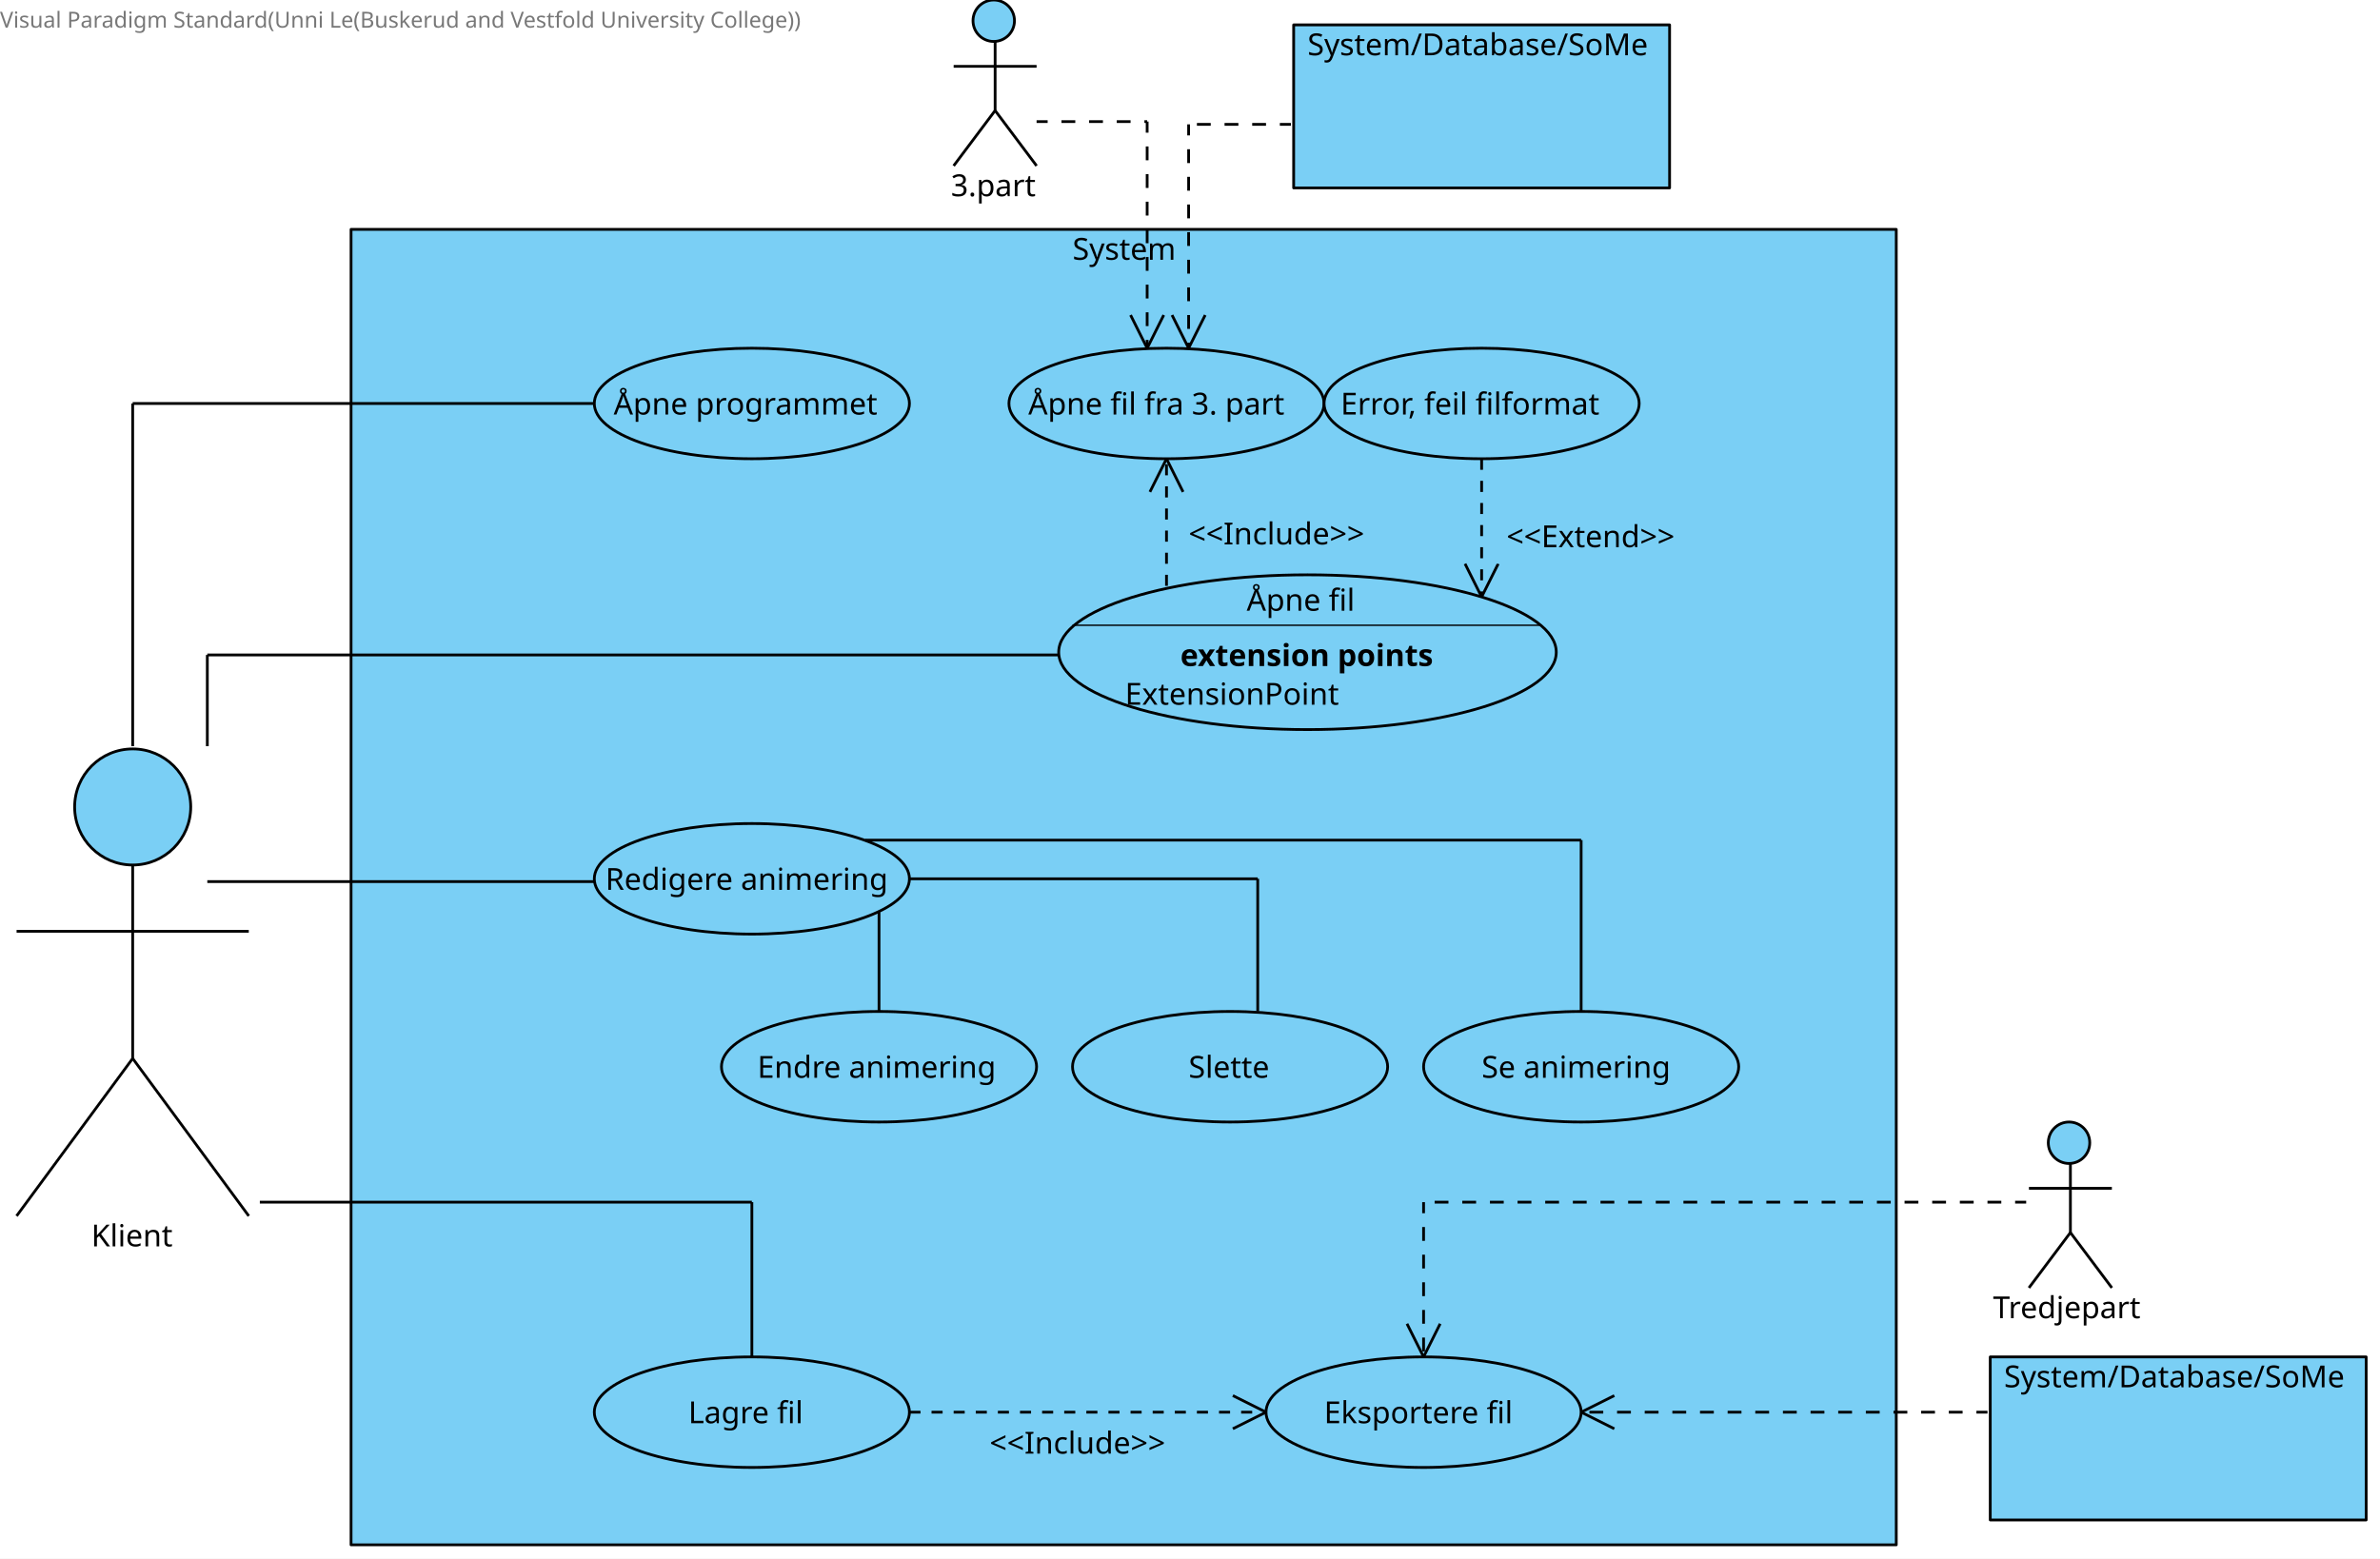
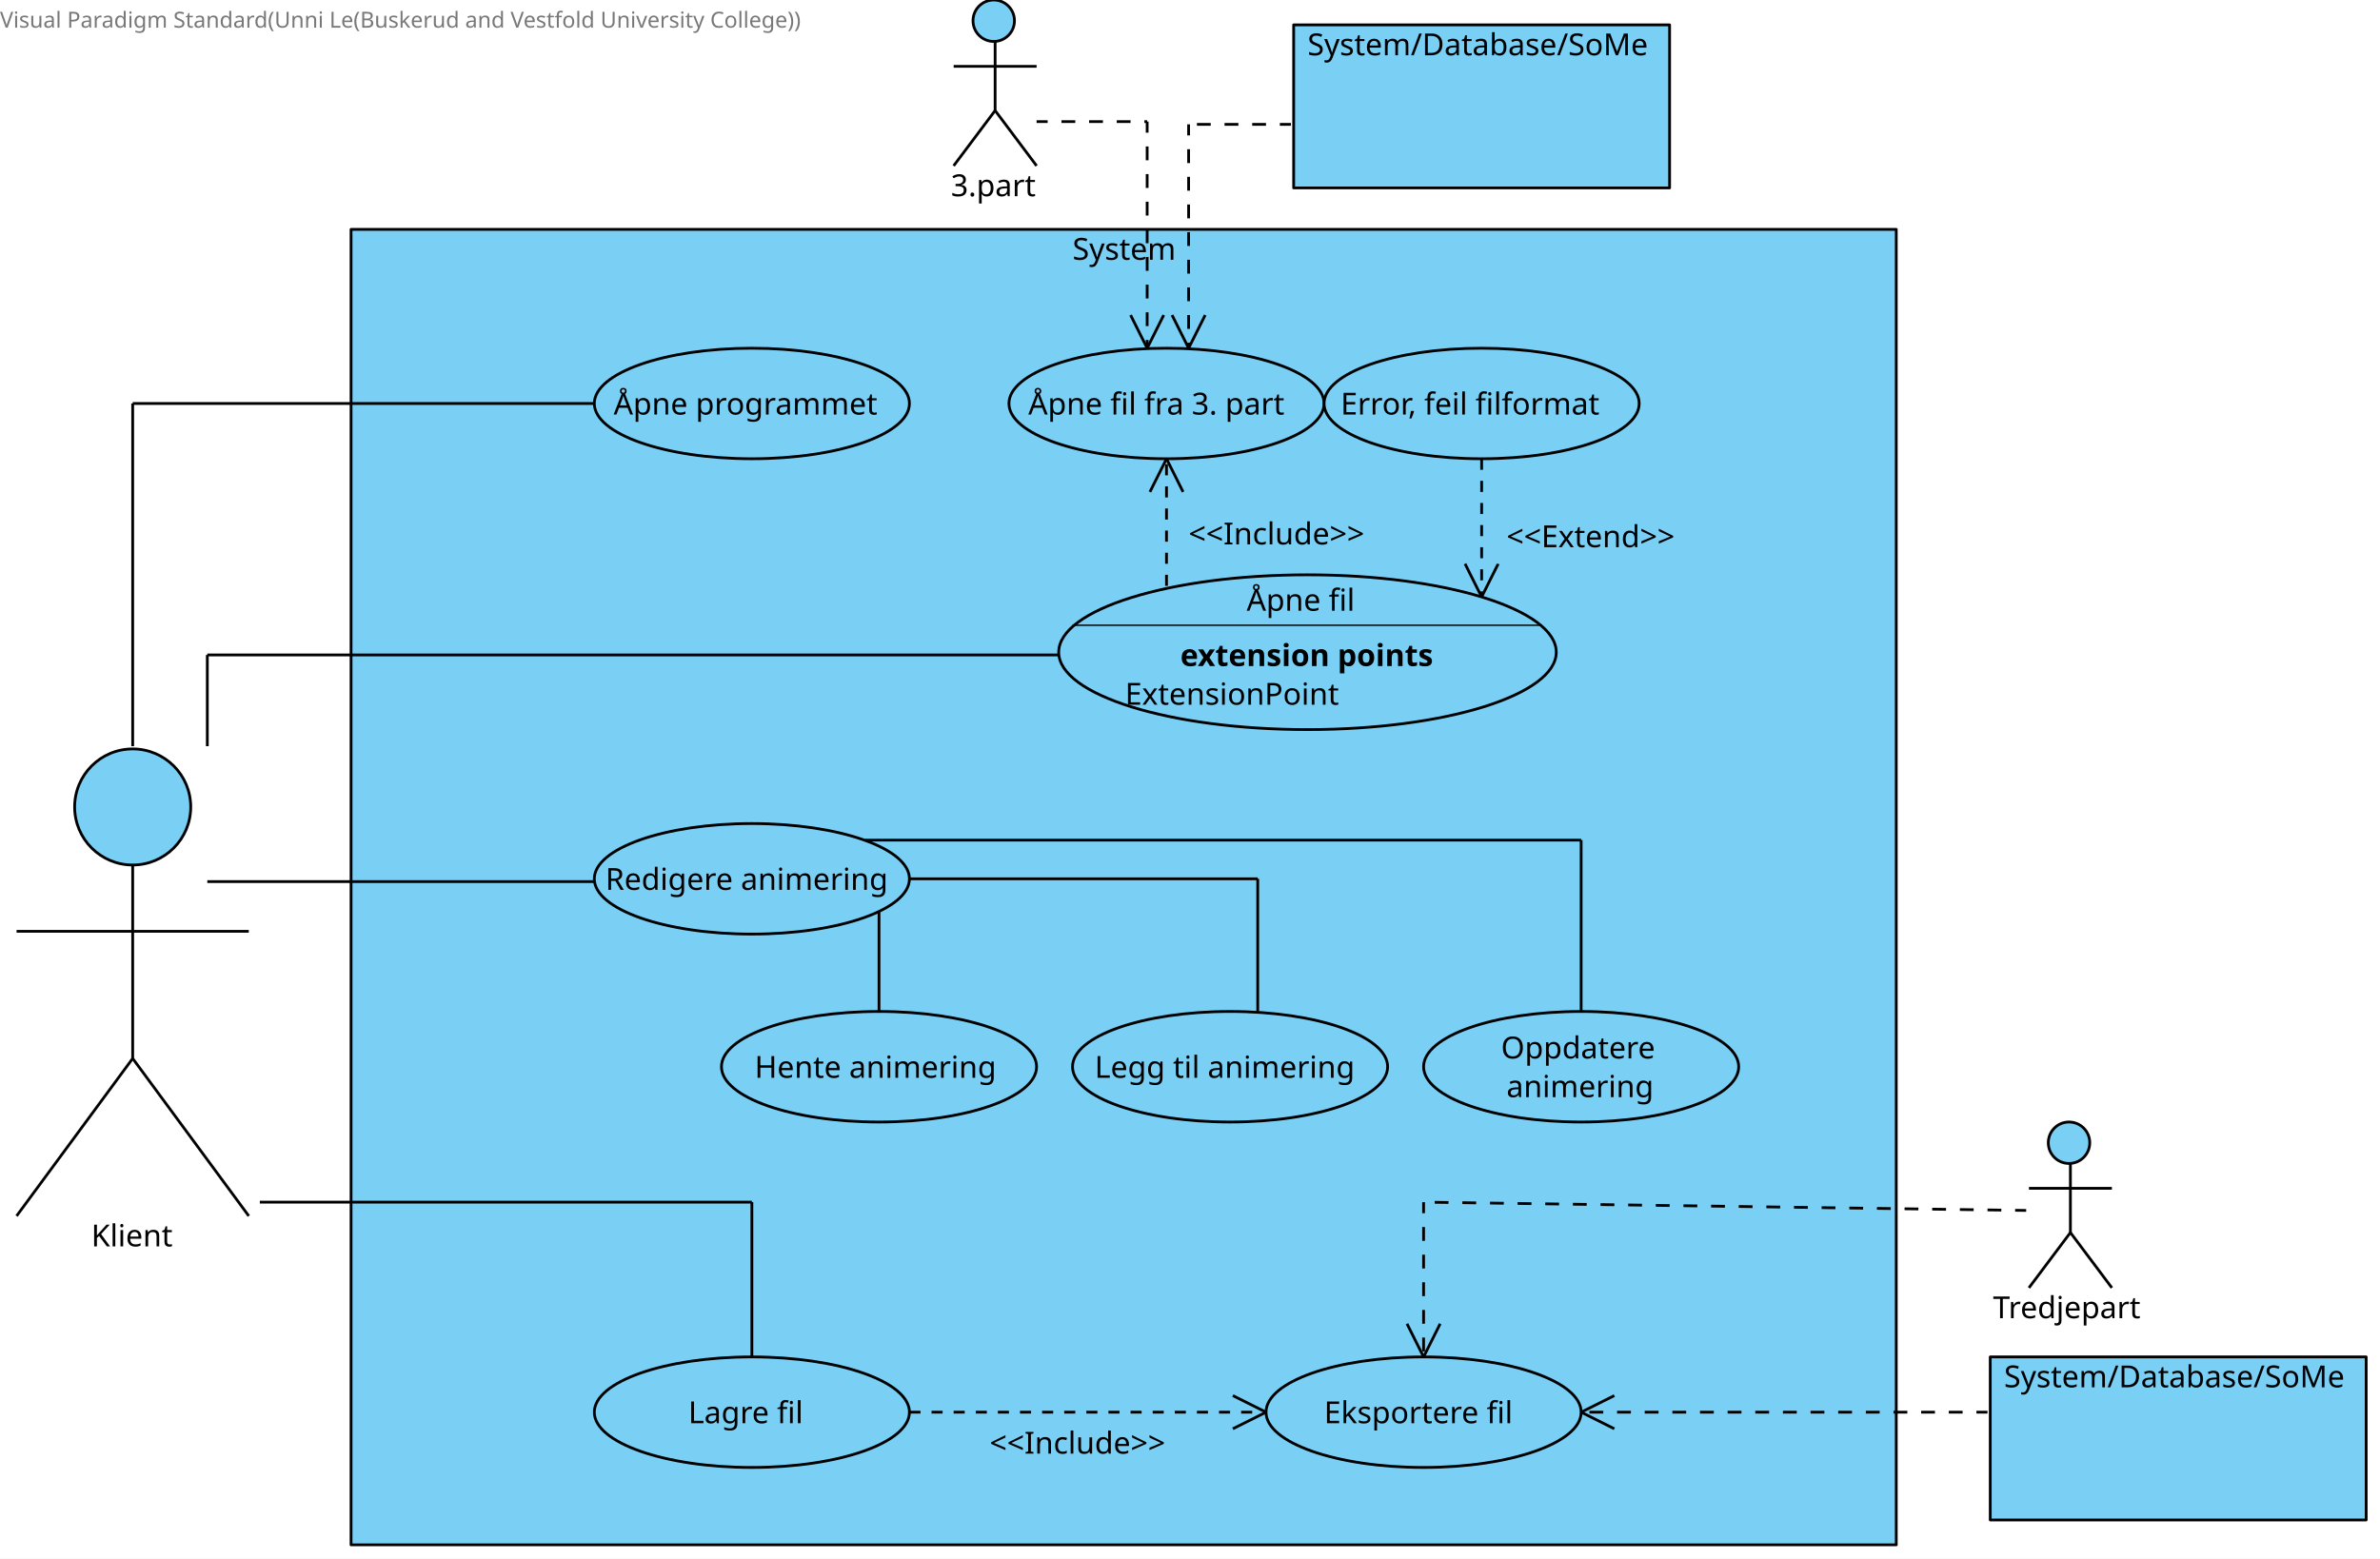
<svg xmlns="http://www.w3.org/2000/svg" fill-opacity="0" color-rendering="auto" color-interpolation="auto" text-rendering="auto" stroke="rgb(0,0,0)" stroke-linecap="square" width="861" stroke-miterlimit="10" shape-rendering="auto" stroke-opacity="0" fill="rgb(0,0,0)" stroke-dasharray="none" font-weight="normal" stroke-width="1" height="564" font-family="'Dialog'" font-style="normal" stroke-linejoin="miter" font-size="12" stroke-dashoffset="0" image-rendering="auto">
  <defs id="genericDefs" />
  <g>
    <defs id="defs1">
      <clipPath clipPathUnits="userSpaceOnUse" id="clipPath1">
        <path d="M-7 -7 L571 -7 L571 488 L-7 488 L-7 -7 Z" />
      </clipPath>
      <clipPath clipPathUnits="userSpaceOnUse" id="clipPath2">
        <path d="M0 0 L0 477 L560 477 L560 0 Z" />
      </clipPath>
      <clipPath clipPathUnits="userSpaceOnUse" id="clipPath3">
        <path d="M-7 -7 L103 -7 L103 180 L-7 180 L-7 -7 Z" />
      </clipPath>
      <clipPath clipPathUnits="userSpaceOnUse" id="clipPath4">
        <path d="M-7 -7 L125 -7 L125 51 L-7 51 L-7 -7 Z" />
      </clipPath>
      <clipPath clipPathUnits="userSpaceOnUse" id="clipPath5">
        <path d="M0 0 L0 40 L114 40 L114 0 Z" />
      </clipPath>
      <clipPath clipPathUnits="userSpaceOnUse" id="clipPath6">
        <path d="M-7 -7 L191 -7 L191 67 L-7 67 L-7 -7 Z" />
      </clipPath>
      <clipPath clipPathUnits="userSpaceOnUse" id="clipPath7">
        <path d="M0 0 L0 38 L180 38 L180 0 Z" />
      </clipPath>
      <clipPath clipPathUnits="userSpaceOnUse" id="clipPath8">
        <path d="M0 0 L0 14 L140 14 L140 0 Z" />
      </clipPath>
      <clipPath clipPathUnits="userSpaceOnUse" id="clipPath9">
        <path d="M0 0 L0 18 L140 18 L140 0 Z" />
      </clipPath>
      <clipPath clipPathUnits="userSpaceOnUse" id="clipPath10">
        <path d="M0 0 L0 18 L180 18 L180 0 Z" />
      </clipPath>
      <clipPath clipPathUnits="userSpaceOnUse" id="clipPath11">
        <path d="M-7 -7 L41 -7 L41 71 L-7 71 L-7 -7 Z" />
      </clipPath>
      <clipPath clipPathUnits="userSpaceOnUse" id="clipPath12">
        <path d="M-7 -7 L148 -7 L148 71 L-7 71 L-7 -7 Z" />
      </clipPath>
      <clipPath clipPathUnits="userSpaceOnUse" id="clipPath13">
        <path d="M0 0 L0 60 L137 60 L137 0 Z" />
      </clipPath>
      <clipPath clipPathUnits="userSpaceOnUse" id="clipPath14">
        <path d="M-51 -14 L102 -14 L102 28 L-51 28 L-51 -14 Z" />
      </clipPath>
      <clipPath clipPathUnits="userSpaceOnUse" id="clipPath15">
        <path d="M-53 -14 L106 -14 L106 28 L-53 28 L-53 -14 Z" />
      </clipPath>
      <clipPath clipPathUnits="userSpaceOnUse" id="clipPath16">
        <path d="M-76 -14 L152 -14 L152 28 L-76 28 L-76 -14 Z" />
      </clipPath>
      <clipPath clipPathUnits="userSpaceOnUse" id="clipPath17">
        <path d="M0 0 L244 0 L244 104 L0 104 L0 0 Z" />
      </clipPath>
      <clipPath clipPathUnits="userSpaceOnUse" id="clipPath18">
        <path d="M0 0 L0 104 L244 104 L244 0 Z" />
      </clipPath>
      <clipPath clipPathUnits="userSpaceOnUse" id="clipPath19">
        <path d="M0 0 L104 0 L104 150 L0 150 L0 0 Z" />
      </clipPath>
      <clipPath clipPathUnits="userSpaceOnUse" id="clipPath20">
        <path d="M0 0 L0 150 L104 150 L104 87 L53 87 L53 67 L104 67 L104 0 Z" />
      </clipPath>
      <clipPath clipPathUnits="userSpaceOnUse" id="clipPath21">
        <path d="M0 0 L104 0 L104 154 L0 154 L0 0 Z" />
      </clipPath>
      <clipPath clipPathUnits="userSpaceOnUse" id="clipPath22">
        <path d="M0 0 L0 67 L23 67 L23 87 L0 87 L0 154 L104 154 L104 88 L54 88 L54 68 L104 68 L104 0 Z" />
      </clipPath>
      <clipPath clipPathUnits="userSpaceOnUse" id="clipPath23">
        <path d="M0 0 L282 0 L282 160 L0 160 L0 0 Z" />
      </clipPath>
      <clipPath clipPathUnits="userSpaceOnUse" id="clipPath24">
        <path d="M0 0 L0 55 L30 55 L30 69 L0 69 L0 160 L282 160 L282 0 Z" />
      </clipPath>
      <clipPath clipPathUnits="userSpaceOnUse" id="clipPath25">
        <path d="M0 0 L233 0 L233 104 L0 104 L0 0 Z" />
      </clipPath>
      <clipPath clipPathUnits="userSpaceOnUse" id="clipPath26">
        <path d="M163 54 L163 68 L69 68 L69 54 ZM0 0 L0 104 L233 104 L233 0 Z" />
      </clipPath>
      <clipPath clipPathUnits="userSpaceOnUse" id="clipPath27">
        <path d="M0 0 L271 0 L271 228 L0 228 L0 0 Z" />
      </clipPath>
      <clipPath clipPathUnits="userSpaceOnUse" id="clipPath28">
        <path d="M0 0 L0 228 L271 228 L271 0 Z" />
      </clipPath>
      <clipPath clipPathUnits="userSpaceOnUse" id="clipPath29">
        <path d="M0 0 L363 0 L363 166 L0 166 L0 0 Z" />
      </clipPath>
      <clipPath clipPathUnits="userSpaceOnUse" id="clipPath30">
        <path d="M0 0 L0 166 L363 166 L363 0 Z" />
      </clipPath>
      <clipPath clipPathUnits="userSpaceOnUse" id="clipPath31">
        <path d="M0 0 L412 0 L412 137 L0 137 L0 0 Z" />
      </clipPath>
      <clipPath clipPathUnits="userSpaceOnUse" id="clipPath32">
        <path d="M0 0 L0 137 L412 137 L412 16 L400 16 L400 0 Z" />
      </clipPath>
      <clipPath clipPathUnits="userSpaceOnUse" id="clipPath33">
        <path d="M0 0 L104 0 L104 140 L0 140 L0 0 Z" />
      </clipPath>
      <clipPath clipPathUnits="userSpaceOnUse" id="clipPath34">
        <path d="M0 0 L0 140 L104 140 L104 0 Z" />
      </clipPath>
      <clipPath clipPathUnits="userSpaceOnUse" id="clipPath35">
        <path d="M0 0 L230 0 L230 152 L0 152 L0 0 Z" />
      </clipPath>
      <clipPath clipPathUnits="userSpaceOnUse" id="clipPath36">
        <path d="M0 0 L0 152 L230 152 L230 0 Z" />
      </clipPath>
      <clipPath clipPathUnits="userSpaceOnUse" id="clipPath37">
        <path d="M0 0 L144 0 L144 186 L0 186 L0 0 Z" />
      </clipPath>
      <clipPath clipPathUnits="userSpaceOnUse" id="clipPath38">
        <path d="M62 66 L62 80 L9 80 L9 66 ZM0 0 L0 186 L144 186 L144 0 Z" />
      </clipPath>
      <clipPath clipPathUnits="userSpaceOnUse" id="clipPath39">
        <path d="M0 0 L141 0 L141 185 L0 185 L0 0 Z" />
      </clipPath>
      <clipPath clipPathUnits="userSpaceOnUse" id="clipPath40">
        <path d="M0 0 L0 65 L7 65 L7 79 L0 79 L0 185 L141 185 L141 0 Z" />
      </clipPath>
      <clipPath clipPathUnits="userSpaceOnUse" id="clipPath41">
        <path d="M0 0 L322 0 L322 160 L0 160 L0 0 Z" />
      </clipPath>
      <clipPath clipPathUnits="userSpaceOnUse" id="clipPath42">
        <path d="M0 0 L0 160 L322 160 L322 95 L246 95 L246 81 L322 81 L322 0 Z" />
      </clipPath>
      <clipPath clipPathUnits="userSpaceOnUse" id="clipPath43">
        <path d="M0 0 L251 0 L251 104 L0 104 L0 0 Z" />
      </clipPath>
      <clipPath clipPathUnits="userSpaceOnUse" id="clipPath44">
        <path d="M0 0 L0 104 L251 104 L251 19 L189 19 L189 5 L251 5 L251 0 Z" />
      </clipPath>
      <clipPath clipPathUnits="userSpaceOnUse" id="clipPath45">
        <path d="M-94 -14 L188 -14 L188 28 L-94 28 L-94 -14 Z" />
      </clipPath>
      <clipPath clipPathUnits="userSpaceOnUse" id="clipPath46">
        <path d="M-82 -20 L164 -20 L164 40 L-82 40 L-82 -20 Z" />
      </clipPath>
      <clipPath clipPathUnits="userSpaceOnUse" id="clipPath47">
        <path d="M-84 -20 L168 -20 L168 40 L-84 40 L-84 -20 Z" />
      </clipPath>
    </defs>
    <g fill="white" text-rendering="geometricPrecision" fill-opacity="1" stroke-opacity="1" stroke="white">
      <rect x="0" width="861" height="564" y="0" stroke="none" />
    </g>
    <g font-size="11" transform="translate(127,83)" fill-opacity="1" fill="rgb(122,207,245)" text-rendering="geometricPrecision" font-family="sans-serif" stroke="rgb(122,207,245)" stroke-opacity="1">
      <rect x="0" width="559" height="476" y="0" clip-path="url(#clipPath1)" stroke="none" />
    </g>
    <g stroke-linecap="butt" font-size="11" transform="translate(127,83)" fill-opacity="1" fill="black" text-rendering="geometricPrecision" font-family="sans-serif" stroke-linejoin="round" stroke="black" stroke-opacity="1" stroke-miterlimit="0">
      <rect fill="none" x="0" width="559" height="476" y="0" clip-path="url(#clipPath1)" />
    </g>
    <g font-size="11" transform="translate(127,83)" fill-opacity="1" fill="black" text-rendering="geometricPrecision" font-family="sans-serif" stroke="black" stroke-opacity="1">
      <text x="261" xml:space="preserve" y="11" clip-path="url(#clipPath2)" stroke="none">System</text>
    </g>
    <g font-size="11" transform="translate(2,271)" fill-opacity="1" fill="rgb(122,207,245)" text-rendering="geometricPrecision" font-family="sans-serif" stroke="rgb(122,207,245)" stroke-opacity="1">
      <circle r="21" clip-path="url(#clipPath3)" cx="46" cy="21" stroke="none" />
    </g>
    <g stroke-linecap="butt" font-size="11" transform="translate(2,271)" fill-opacity="1" fill="black" text-rendering="geometricPrecision" font-family="sans-serif" stroke-linejoin="round" stroke="black" stroke-opacity="1" stroke-miterlimit="0">
      <circle fill="none" r="21" clip-path="url(#clipPath3)" cx="46" cy="21" />
      <line y2="112" fill="none" x1="46" clip-path="url(#clipPath3)" x2="46" y1="42" />
      <line y2="66" fill="none" x1="4" clip-path="url(#clipPath3)" x2="88" y1="66" />
      <line y2="169" fill="none" x1="46" clip-path="url(#clipPath3)" x2="4" y1="112" />
      <line y2="169" fill="none" x1="46" clip-path="url(#clipPath3)" x2="88" y1="112" />
    </g>
    <g font-size="11" transform="translate(215,126)" fill-opacity="1" fill="rgb(122,207,245)" text-rendering="geometricPrecision" font-family="sans-serif" stroke="rgb(122,207,245)" stroke-opacity="1">
      <ellipse rx="57" ry="20" clip-path="url(#clipPath4)" cx="57" cy="20" stroke="none" />
    </g>
    <g stroke-linecap="butt" font-size="11" transform="translate(215,126)" fill-opacity="1" fill="black" text-rendering="geometricPrecision" font-family="sans-serif" stroke-linejoin="round" stroke="black" stroke-opacity="1" stroke-miterlimit="0">
      <ellipse rx="57" fill="none" ry="20" clip-path="url(#clipPath4)" cx="57" cy="20" />
    </g>
    <g font-size="11" transform="translate(215,126)" fill-opacity="1" fill="black" text-rendering="geometricPrecision" font-family="sans-serif" stroke="black" stroke-opacity="1">
      <text x="7" xml:space="preserve" y="24" clip-path="url(#clipPath5)" stroke="none">Åpne programmet</text>
    </g>
    <g font-size="11" transform="translate(383,208)" fill-opacity="1" fill="rgb(122,207,245)" text-rendering="geometricPrecision" font-family="sans-serif" stroke="rgb(122,207,245)" stroke-opacity="1">
      <ellipse rx="90" ry="28" clip-path="url(#clipPath6)" cx="90" cy="28" stroke="none" />
    </g>
    <g stroke-linecap="butt" font-size="11" transform="translate(383,208)" fill-opacity="1" fill="black" text-rendering="geometricPrecision" font-family="sans-serif" stroke-linejoin="round" stroke="black" stroke-opacity="1" stroke-miterlimit="0">
      <ellipse rx="90" fill="none" ry="28" clip-path="url(#clipPath6)" cx="90" cy="28" />
    </g>
    <g stroke-linecap="butt" font-size="11" transform="translate(383,226)" fill-opacity="1" fill="black" text-rendering="geometricPrecision" font-family="sans-serif" stroke-linejoin="round" stroke="black" stroke-opacity="1" stroke-miterlimit="0">
      <line y2="0" fill="none" x1="5" clip-path="url(#clipPath7)" x2="174" y1="0" />
    </g>
    <g font-size="11" transform="translate(403,244)" fill-opacity="1" fill="black" text-rendering="geometricPrecision" font-family="sans-serif" stroke="black" stroke-opacity="1">
      <text x="4" xml:space="preserve" y="11" clip-path="url(#clipPath8)" stroke="none">ExtensionPoint</text>
    </g>
    <g font-size="11" transform="translate(403,226)" fill-opacity="1" fill="black" text-rendering="geometricPrecision" font-family="sans-serif" stroke="black" font-weight="bold" stroke-opacity="1">
      <text x="24" xml:space="preserve" y="15" clip-path="url(#clipPath9)" stroke="none">extension points</text>
    </g>
    <g font-size="11" transform="translate(383,208)" fill-opacity="1" fill="black" text-rendering="geometricPrecision" font-family="sans-serif" stroke="black" stroke-opacity="1">
      <text x="68" xml:space="preserve" y="13" clip-path="url(#clipPath10)" stroke="none">Åpne fil</text>
    </g>
    <g font-size="11" transform="translate(215,298)" fill-opacity="1" fill="rgb(122,207,245)" text-rendering="geometricPrecision" font-family="sans-serif" stroke="rgb(122,207,245)" stroke-opacity="1">
      <ellipse rx="57" ry="20" clip-path="url(#clipPath4)" cx="57" cy="20" stroke="none" />
    </g>
    <g stroke-linecap="butt" font-size="11" transform="translate(215,298)" fill-opacity="1" fill="black" text-rendering="geometricPrecision" font-family="sans-serif" stroke-linejoin="round" stroke="black" stroke-opacity="1" stroke-miterlimit="0">
      <ellipse rx="57" fill="none" ry="20" clip-path="url(#clipPath4)" cx="57" cy="20" />
    </g>
    <g font-size="11" transform="translate(215,298)" fill-opacity="1" fill="black" text-rendering="geometricPrecision" font-family="sans-serif" stroke="black" stroke-opacity="1">
      <text x="4" xml:space="preserve" y="24" clip-path="url(#clipPath5)" stroke="none">Redigere animering</text>
    </g>
    <g font-size="11" transform="translate(365,126)" fill-opacity="1" fill="rgb(122,207,245)" text-rendering="geometricPrecision" font-family="sans-serif" stroke="rgb(122,207,245)" stroke-opacity="1">
      <ellipse rx="57" ry="20" clip-path="url(#clipPath4)" cx="57" cy="20" stroke="none" />
    </g>
    <g stroke-linecap="butt" font-size="11" transform="translate(365,126)" fill-opacity="1" fill="black" text-rendering="geometricPrecision" font-family="sans-serif" stroke-linejoin="round" stroke="black" stroke-opacity="1" stroke-miterlimit="0">
      <ellipse rx="57" fill="none" ry="20" clip-path="url(#clipPath4)" cx="57" cy="20" />
    </g>
    <g font-size="11" transform="translate(365,126)" fill-opacity="1" fill="black" text-rendering="geometricPrecision" font-family="sans-serif" stroke="black" stroke-opacity="1">
      <text x="7" xml:space="preserve" y="24" clip-path="url(#clipPath5)" stroke="none">Åpne fil fra 3. part</text>
    </g>
    <g font-size="11" transform="translate(479,126)" fill-opacity="1" fill="rgb(122,207,245)" text-rendering="geometricPrecision" font-family="sans-serif" stroke="rgb(122,207,245)" stroke-opacity="1">
      <ellipse rx="57" ry="20" clip-path="url(#clipPath4)" cx="57" cy="20" stroke="none" />
    </g>
    <g stroke-linecap="butt" font-size="11" transform="translate(479,126)" fill-opacity="1" fill="black" text-rendering="geometricPrecision" font-family="sans-serif" stroke-linejoin="round" stroke="black" stroke-opacity="1" stroke-miterlimit="0">
      <ellipse rx="57" fill="none" ry="20" clip-path="url(#clipPath4)" cx="57" cy="20" />
    </g>
    <g font-size="11" transform="translate(479,126)" fill-opacity="1" fill="black" text-rendering="geometricPrecision" font-family="sans-serif" stroke="black" stroke-opacity="1">
      <text x="6" xml:space="preserve" y="24" clip-path="url(#clipPath5)" stroke="none">Error, feil filformat</text>
    </g>
    <g font-size="11" transform="translate(515,366)" fill-opacity="1" fill="rgb(122,207,245)" text-rendering="geometricPrecision" font-family="sans-serif" stroke="rgb(122,207,245)" stroke-opacity="1">
      <ellipse rx="57" ry="20" clip-path="url(#clipPath4)" cx="57" cy="20" stroke="none" />
    </g>
    <g stroke-linecap="butt" font-size="11" transform="translate(515,366)" fill-opacity="1" fill="black" text-rendering="geometricPrecision" font-family="sans-serif" stroke-linejoin="round" stroke="black" stroke-opacity="1" stroke-miterlimit="0">
      <ellipse rx="57" fill="none" ry="20" clip-path="url(#clipPath4)" cx="57" cy="20" />
    </g>
    <g font-size="11" transform="translate(515,366)" fill-opacity="1" fill="black" text-rendering="geometricPrecision" font-family="sans-serif" stroke="black" stroke-opacity="1">
-       <text x="21" xml:space="preserve" y="24" clip-path="url(#clipPath5)" stroke="none">Se animering</text>
+       <text x="28" xml:space="preserve" y="17" clip-path="url(#clipPath5)" stroke="none">Oppdatere</text>
+       <text x="30" xml:space="preserve" y="31" clip-path="url(#clipPath5)" stroke="none">animering</text>
    </g>
    <g font-size="11" transform="translate(215,491)" fill-opacity="1" fill="rgb(122,207,245)" text-rendering="geometricPrecision" font-family="sans-serif" stroke="rgb(122,207,245)" stroke-opacity="1">
      <ellipse rx="57" ry="20" clip-path="url(#clipPath4)" cx="57" cy="20" stroke="none" />
    </g>
    <g stroke-linecap="butt" font-size="11" transform="translate(215,491)" fill-opacity="1" fill="black" text-rendering="geometricPrecision" font-family="sans-serif" stroke-linejoin="round" stroke="black" stroke-opacity="1" stroke-miterlimit="0">
      <ellipse rx="57" fill="none" ry="20" clip-path="url(#clipPath4)" cx="57" cy="20" />
    </g>
    <g font-size="11" transform="translate(215,491)" fill-opacity="1" fill="black" text-rendering="geometricPrecision" font-family="sans-serif" stroke="black" stroke-opacity="1">
      <text x="34" xml:space="preserve" y="24" clip-path="url(#clipPath5)" stroke="none">Lagre fil</text>
    </g>
    <g font-size="11" transform="translate(458,491)" fill-opacity="1" fill="rgb(122,207,245)" text-rendering="geometricPrecision" font-family="sans-serif" stroke="rgb(122,207,245)" stroke-opacity="1">
      <ellipse rx="57" ry="20" clip-path="url(#clipPath4)" cx="57" cy="20" stroke="none" />
    </g>
    <g stroke-linecap="butt" font-size="11" transform="translate(458,491)" fill-opacity="1" fill="black" text-rendering="geometricPrecision" font-family="sans-serif" stroke-linejoin="round" stroke="black" stroke-opacity="1" stroke-miterlimit="0">
      <ellipse rx="57" fill="none" ry="20" clip-path="url(#clipPath4)" cx="57" cy="20" />
    </g>
    <g font-size="11" transform="translate(458,491)" fill-opacity="1" fill="black" text-rendering="geometricPrecision" font-family="sans-serif" stroke="black" stroke-opacity="1">
      <text x="21" xml:space="preserve" y="24" clip-path="url(#clipPath5)" stroke="none">Eksportere fil</text>
    </g>
    <g font-size="11" transform="translate(261,366)" fill-opacity="1" fill="rgb(122,207,245)" text-rendering="geometricPrecision" font-family="sans-serif" stroke="rgb(122,207,245)" stroke-opacity="1">
      <ellipse rx="57" ry="20" clip-path="url(#clipPath4)" cx="57" cy="20" stroke="none" />
    </g>
    <g stroke-linecap="butt" font-size="11" transform="translate(261,366)" fill-opacity="1" fill="black" text-rendering="geometricPrecision" font-family="sans-serif" stroke-linejoin="round" stroke="black" stroke-opacity="1" stroke-miterlimit="0">
      <ellipse rx="57" fill="none" ry="20" clip-path="url(#clipPath4)" cx="57" cy="20" />
    </g>
    <g font-size="11" transform="translate(261,366)" fill-opacity="1" fill="black" text-rendering="geometricPrecision" font-family="sans-serif" stroke="black" stroke-opacity="1">
-       <text x="13" xml:space="preserve" y="24" clip-path="url(#clipPath5)" stroke="none">Endre animering</text>
+       <text x="12" xml:space="preserve" y="24" clip-path="url(#clipPath5)" stroke="none">Hente animering</text>
    </g>
    <g font-size="11" transform="translate(345,0)" fill-opacity="1" fill="rgb(122,207,245)" text-rendering="geometricPrecision" font-family="sans-serif" stroke="rgb(122,207,245)" stroke-opacity="1">
      <circle r="7.5" clip-path="url(#clipPath11)" cx="14.5" cy="7.5" stroke="none" />
    </g>
    <g stroke-linecap="butt" font-size="11" transform="translate(345,0)" fill-opacity="1" fill="black" text-rendering="geometricPrecision" font-family="sans-serif" stroke-linejoin="round" stroke="black" stroke-opacity="1" stroke-miterlimit="0">
      <circle fill="none" r="7.5" clip-path="url(#clipPath11)" cx="14.5" cy="7.5" />
      <line y2="40" fill="none" x1="15" clip-path="url(#clipPath11)" x2="15" y1="15" />
      <line y2="24" fill="none" x1="0" clip-path="url(#clipPath11)" x2="30" y1="24" />
      <line y2="60" fill="none" x1="15" clip-path="url(#clipPath11)" x2="0" y1="40" />
      <line y2="60" fill="none" x1="15" clip-path="url(#clipPath11)" x2="30" y1="40" />
    </g>
    <g font-size="11" transform="translate(734,406)" fill-opacity="1" fill="rgb(122,207,245)" text-rendering="geometricPrecision" font-family="sans-serif" stroke="rgb(122,207,245)" stroke-opacity="1">
      <circle r="7.5" clip-path="url(#clipPath11)" cx="14.5" cy="7.5" stroke="none" />
    </g>
    <g stroke-linecap="butt" font-size="11" transform="translate(734,406)" fill-opacity="1" fill="black" text-rendering="geometricPrecision" font-family="sans-serif" stroke-linejoin="round" stroke="black" stroke-opacity="1" stroke-miterlimit="0">
      <circle fill="none" r="7.5" clip-path="url(#clipPath11)" cx="14.5" cy="7.5" />
      <line y2="40" fill="none" x1="15" clip-path="url(#clipPath11)" x2="15" y1="15" />
      <line y2="24" fill="none" x1="0" clip-path="url(#clipPath11)" x2="30" y1="24" />
      <line y2="60" fill="none" x1="15" clip-path="url(#clipPath11)" x2="0" y1="40" />
      <line y2="60" fill="none" x1="15" clip-path="url(#clipPath11)" x2="30" y1="40" />
    </g>
    <g font-size="11" transform="translate(720,491)" fill-opacity="1" fill="rgb(122,207,245)" text-rendering="geometricPrecision" font-family="sans-serif" stroke="rgb(122,207,245)" stroke-opacity="1">
      <rect x="0" width="136" height="59" y="0" clip-path="url(#clipPath12)" stroke="none" />
    </g>
    <g stroke-linecap="butt" font-size="11" transform="translate(720,491)" fill-opacity="1" fill="black" text-rendering="geometricPrecision" font-family="sans-serif" stroke-linejoin="round" stroke="black" stroke-opacity="1" stroke-miterlimit="0">
      <rect fill="none" x="0" width="136" height="59" y="0" clip-path="url(#clipPath12)" />
    </g>
    <g font-size="11" transform="translate(720,491)" fill-opacity="1" fill="black" text-rendering="geometricPrecision" font-family="sans-serif" stroke="black" stroke-opacity="1">
      <text x="5" xml:space="preserve" y="11" clip-path="url(#clipPath13)" stroke="none">System/Database/SoMe</text>
    </g>
    <g font-size="11" transform="translate(388,366)" fill-opacity="1" fill="rgb(122,207,245)" text-rendering="geometricPrecision" font-family="sans-serif" stroke="rgb(122,207,245)" stroke-opacity="1">
      <ellipse rx="57" ry="20" clip-path="url(#clipPath4)" cx="57" cy="20" stroke="none" />
    </g>
    <g stroke-linecap="butt" font-size="11" transform="translate(388,366)" fill-opacity="1" fill="black" text-rendering="geometricPrecision" font-family="sans-serif" stroke-linejoin="round" stroke="black" stroke-opacity="1" stroke-miterlimit="0">
      <ellipse rx="57" fill="none" ry="20" clip-path="url(#clipPath4)" cx="57" cy="20" />
    </g>
    <g font-size="11" transform="translate(388,366)" fill-opacity="1" fill="black" text-rendering="geometricPrecision" font-family="sans-serif" stroke="black" stroke-opacity="1">
-       <text x="42" xml:space="preserve" y="24" clip-path="url(#clipPath5)" stroke="none">Slette</text>
+       <text x="8" xml:space="preserve" y="24" clip-path="url(#clipPath5)" stroke="none">Legg til animering</text>
    </g>
    <g font-size="11" transform="translate(468,9)" fill-opacity="1" fill="rgb(122,207,245)" text-rendering="geometricPrecision" font-family="sans-serif" stroke="rgb(122,207,245)" stroke-opacity="1">
      <rect x="0" width="136" height="59" y="0" clip-path="url(#clipPath12)" stroke="none" />
    </g>
    <g stroke-linecap="butt" font-size="11" transform="translate(468,9)" fill-opacity="1" fill="black" text-rendering="geometricPrecision" font-family="sans-serif" stroke-linejoin="round" stroke="black" stroke-opacity="1" stroke-miterlimit="0">
      <rect fill="none" x="0" width="136" height="59" y="0" clip-path="url(#clipPath12)" />
    </g>
    <g font-size="11" transform="translate(468,9)" fill-opacity="1" fill="black" text-rendering="geometricPrecision" font-family="sans-serif" stroke="black" stroke-opacity="1">
      <text x="5" xml:space="preserve" y="11" clip-path="url(#clipPath13)" stroke="none">System/Database/SoMe</text>
    </g>
    <g font-size="11" transform="translate(23,440)" fill-opacity="1" fill="black" text-rendering="geometricPrecision" font-family="sans-serif" stroke="black" stroke-opacity="1">
      <text x="10" xml:space="preserve" y="11" clip-path="url(#clipPath14)" stroke="none">Klient</text>
    </g>
    <g font-size="11" transform="translate(334,60)" fill-opacity="1" fill="black" text-rendering="geometricPrecision" font-family="sans-serif" stroke="black" stroke-opacity="1">
      <text x="10" xml:space="preserve" y="11" clip-path="url(#clipPath15)" stroke="none">3.part</text>
    </g>
    <g font-size="11" transform="translate(711,466)" fill-opacity="1" fill="black" text-rendering="geometricPrecision" font-family="sans-serif" stroke="black" stroke-opacity="1">
      <text x="10" xml:space="preserve" y="11" clip-path="url(#clipPath16)" stroke="none">Tredjepart</text>
    </g>
    <g stroke-linecap="butt" font-size="11" transform="translate(25,269)" fill-opacity="1" fill="black" text-rendering="geometricPrecision" font-family="sans-serif" stroke-linejoin="round" stroke="black" stroke-opacity="1">
      <line y2="50" fill="none" x1="50" clip-path="url(#clipPath18)" x2="190" y1="50" />
    </g>
    <g stroke-linecap="butt" font-size="11" transform="translate(372,116)" fill-opacity="1" fill="black" text-rendering="geometricPrecision" font-family="sans-serif" stroke-linejoin="round" stroke-dasharray="4" stroke="black" stroke-opacity="1">
      <line y2="50" fill="none" x1="50" clip-path="url(#clipPath20)" x2="50" y1="96" />
      <line clip-path="url(#clipPath20)" fill="none" x1="50" x2="44" y1="50" y2="62" stroke-dasharray="none" />
      <line clip-path="url(#clipPath20)" fill="none" x1="50" x2="56" y1="50" y2="62" stroke-dasharray="none" />
    </g>
    <g stroke-linecap="butt" font-size="11" transform="translate(486,116)" fill-opacity="1" fill="black" text-rendering="geometricPrecision" font-family="sans-serif" stroke-linejoin="round" stroke-dasharray="4" stroke="black" stroke-opacity="1">
      <line y2="100" fill="none" x1="50" clip-path="url(#clipPath22)" x2="50" y1="50" />
      <line clip-path="url(#clipPath22)" fill="none" x1="50" x2="56" y1="100" y2="88" stroke-dasharray="none" />
      <line clip-path="url(#clipPath22)" fill="none" x1="50" x2="44" y1="100" y2="88" stroke-dasharray="none" />
    </g>
    <g stroke-linecap="butt" font-size="11" transform="translate(44,385)" fill-opacity="1" fill="black" text-rendering="geometricPrecision" font-family="sans-serif" stroke-linejoin="round" stroke="black" stroke-opacity="1">
      <line y2="50" fill="none" x1="228" clip-path="url(#clipPath24)" x2="228" y1="106" />
      <line y2="50" fill="none" x1="228" clip-path="url(#clipPath24)" x2="50" y1="50" />
    </g>
    <g stroke-linecap="butt" font-size="11" transform="translate(279,461)" fill-opacity="1" fill="black" text-rendering="geometricPrecision" font-family="sans-serif" stroke-linejoin="round" stroke-dasharray="4" stroke="black" stroke-opacity="1">
      <line y2="50" fill="none" x1="50" clip-path="url(#clipPath26)" x2="179" y1="50" />
      <line clip-path="url(#clipPath26)" fill="none" x1="179" x2="167" y1="50" y2="44" stroke-dasharray="none" />
      <line clip-path="url(#clipPath26)" fill="none" x1="179" x2="167" y1="50" y2="56" stroke-dasharray="none" />
    </g>
    <g stroke-linecap="butt" font-size="11" transform="translate(-2,96)" fill-opacity="1" fill="black" text-rendering="geometricPrecision" font-family="sans-serif" stroke-linejoin="round" stroke="black" stroke-opacity="1">
      <line y2="50" fill="none" x1="50" clip-path="url(#clipPath28)" x2="50" y1="174" />
      <line y2="50" fill="none" x1="50" clip-path="url(#clipPath28)" x2="217" y1="50" />
    </g>
    <g stroke-linecap="butt" font-size="11" transform="translate(263,254)" fill-opacity="1" fill="black" text-rendering="geometricPrecision" font-family="sans-serif" stroke-linejoin="round" stroke="black" stroke-opacity="1">
      <line y2="50" fill="none" x1="50" clip-path="url(#clipPath30)" x2="309" y1="50" />
      <line y2="112" fill="none" x1="309" clip-path="url(#clipPath30)" x2="309" y1="50" />
    </g>
    <g stroke-linecap="butt" font-size="11" transform="translate(25,187)" fill-opacity="1" fill="black" text-rendering="geometricPrecision" font-family="sans-serif" stroke-linejoin="round" stroke="black" stroke-opacity="1">
      <line y2="50" fill="none" x1="50" clip-path="url(#clipPath32)" x2="50" y1="83" />
      <line y2="50" fill="none" x1="50" clip-path="url(#clipPath32)" x2="358" y1="50" />
    </g>
    <g stroke-linecap="butt" font-size="11" transform="translate(268,280)" fill-opacity="1" fill="black" text-rendering="geometricPrecision" font-family="sans-serif" stroke-linejoin="round" stroke="black" stroke-opacity="1">
      <line y2="86" fill="none" x1="50" clip-path="url(#clipPath34)" x2="50" y1="50" />
    </g>
    <g stroke-linecap="butt" font-size="11" transform="translate(279,268)" fill-opacity="1" fill="black" text-rendering="geometricPrecision" font-family="sans-serif" stroke-linejoin="round" stroke="black" stroke-opacity="1">
      <line y2="50" fill="none" x1="50" clip-path="url(#clipPath36)" x2="176" y1="50" />
      <line y2="98" fill="none" x1="176" clip-path="url(#clipPath36)" x2="176" y1="50" />
    </g>
    <g stroke-linecap="butt" font-size="11" transform="translate(325,-6)" fill-opacity="1" stroke-dashoffset="1" fill="black" text-rendering="geometricPrecision" font-family="sans-serif" stroke-linejoin="round" stroke-dasharray="5" stroke="black" stroke-opacity="1">
      <line y2="50" fill="none" x1="50" clip-path="url(#clipPath38)" x2="90" y1="50" />
      <line y2="132" fill="none" x1="90" clip-path="url(#clipPath38)" x2="90" y1="50" />
      <line clip-path="url(#clipPath38)" stroke-dashoffset="0" fill="none" x1="90" x2="96" y1="132" y2="120" stroke-dasharray="none" />
      <line clip-path="url(#clipPath38)" stroke-dashoffset="0" fill="none" x1="90" x2="84" y1="132" y2="120" stroke-dasharray="none" />
    </g>
    <g stroke-linecap="butt" font-size="11" transform="translate(380,-5)" fill-opacity="1" stroke-dashoffset="1" fill="black" text-rendering="geometricPrecision" font-family="sans-serif" stroke-linejoin="round" stroke-dasharray="5" stroke="black" stroke-opacity="1">
      <line y2="50" fill="none" x1="87" clip-path="url(#clipPath40)" x2="50" y1="50" />
      <line y2="131" fill="none" x1="50" clip-path="url(#clipPath40)" x2="50" y1="50" />
      <line clip-path="url(#clipPath40)" stroke-dashoffset="0" fill="none" x1="50" x2="56" y1="131" y2="119" stroke-dasharray="none" />
      <line clip-path="url(#clipPath40)" stroke-dashoffset="0" fill="none" x1="50" x2="44" y1="131" y2="119" stroke-dasharray="none" />
    </g>
    <g stroke-linecap="butt" font-size="11" transform="translate(465,385)" fill-opacity="1" stroke-dashoffset="1" fill="black" text-rendering="geometricPrecision" font-family="sans-serif" stroke-linejoin="round" stroke-dasharray="5" stroke="black" stroke-opacity="1">
-       <line y2="50" fill="none" x1="268" clip-path="url(#clipPath42)" x2="50" y1="50" />
+       <line y2="50" fill="none" x1="268" clip-path="url(#clipPath42)" x2="50" y1="53" />
      <line y2="106" fill="none" x1="50" clip-path="url(#clipPath42)" x2="50" y1="50" />
      <line clip-path="url(#clipPath42)" stroke-dashoffset="0" fill="none" x1="50" x2="56" y1="106" y2="94" stroke-dasharray="none" />
      <line clip-path="url(#clipPath42)" stroke-dashoffset="0" fill="none" x1="50" x2="44" y1="106" y2="94" stroke-dasharray="none" />
    </g>
    <g stroke-linecap="butt" font-size="11" transform="translate(522,461)" fill-opacity="1" stroke-dashoffset="1" fill="black" text-rendering="geometricPrecision" font-family="sans-serif" stroke-linejoin="round" stroke-dasharray="5" stroke="black" stroke-opacity="1">
      <line y2="50" fill="none" x1="197" clip-path="url(#clipPath44)" x2="50" y1="50" />
      <line clip-path="url(#clipPath44)" stroke-dashoffset="0" fill="none" x1="50" x2="62" y1="50" y2="56" stroke-dasharray="none" />
      <line clip-path="url(#clipPath44)" stroke-dashoffset="0" fill="none" x1="50" x2="62" y1="50" y2="44" stroke-dasharray="none" />
    </g>
    <g font-size="11" transform="translate(348,515)" fill-opacity="1" fill="black" text-rendering="geometricPrecision" font-family="sans-serif" stroke="black" stroke-opacity="1">
      <text x="10" xml:space="preserve" y="11" clip-path="url(#clipPath45)" stroke="none">&lt;&lt;Include&gt;&gt;</text>
    </g>
    <g font-size="11" transform="translate(540,184)" fill-opacity="1" fill="black" text-rendering="geometricPrecision" font-family="sans-serif" stroke="black" stroke-opacity="1">
      <text x="5" xml:space="preserve" y="14" clip-path="url(#clipPath46)" stroke="none">&lt;&lt;Extend&gt;&gt;</text>
    </g>
    <g font-size="11" transform="translate(425,183)" fill-opacity="1" fill="black" text-rendering="geometricPrecision" font-family="sans-serif" stroke="black" stroke-opacity="1">
      <text x="5" xml:space="preserve" y="14" clip-path="url(#clipPath47)" stroke="none">&lt;&lt;Include&gt;&gt;</text>
    </g>
    <g fill="rgb(120,120,120)" text-rendering="geometricPrecision" fill-opacity="1" font-size="8" stroke-opacity="1" stroke="rgb(120,120,120)">
      <text x="0" xml:space="preserve" y="10" stroke="none">Visual Paradigm Standard(Unni Le(Buskerud and Vestfold University College))</text>
    </g>
  </g>
</svg>
